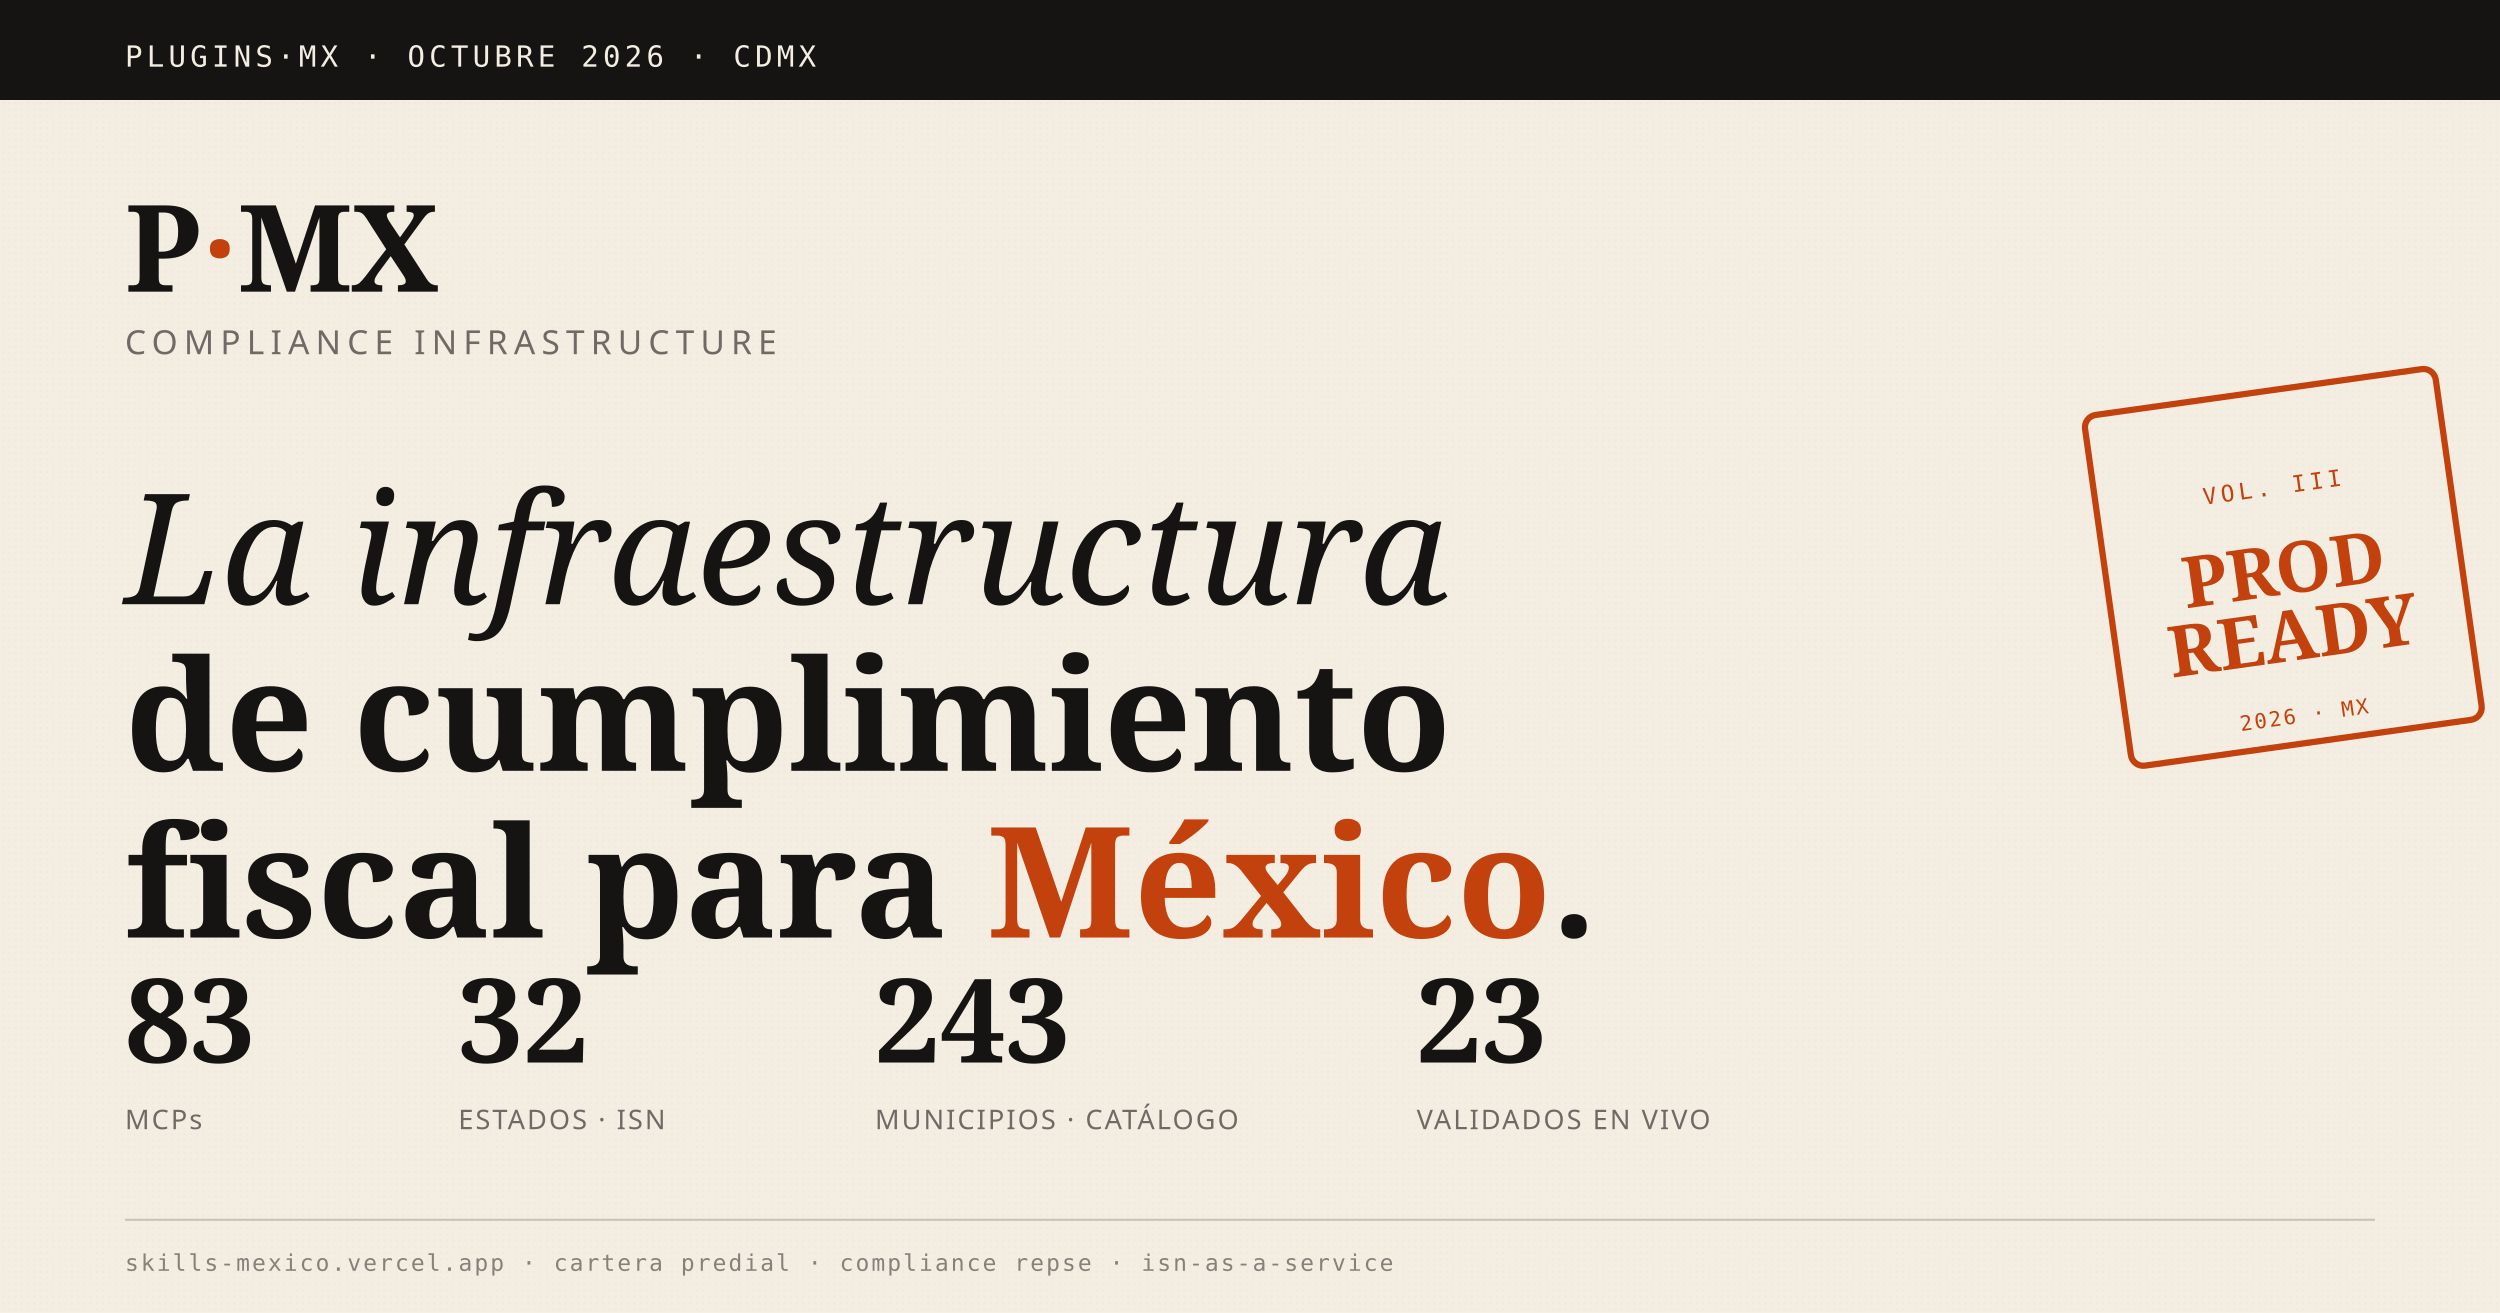
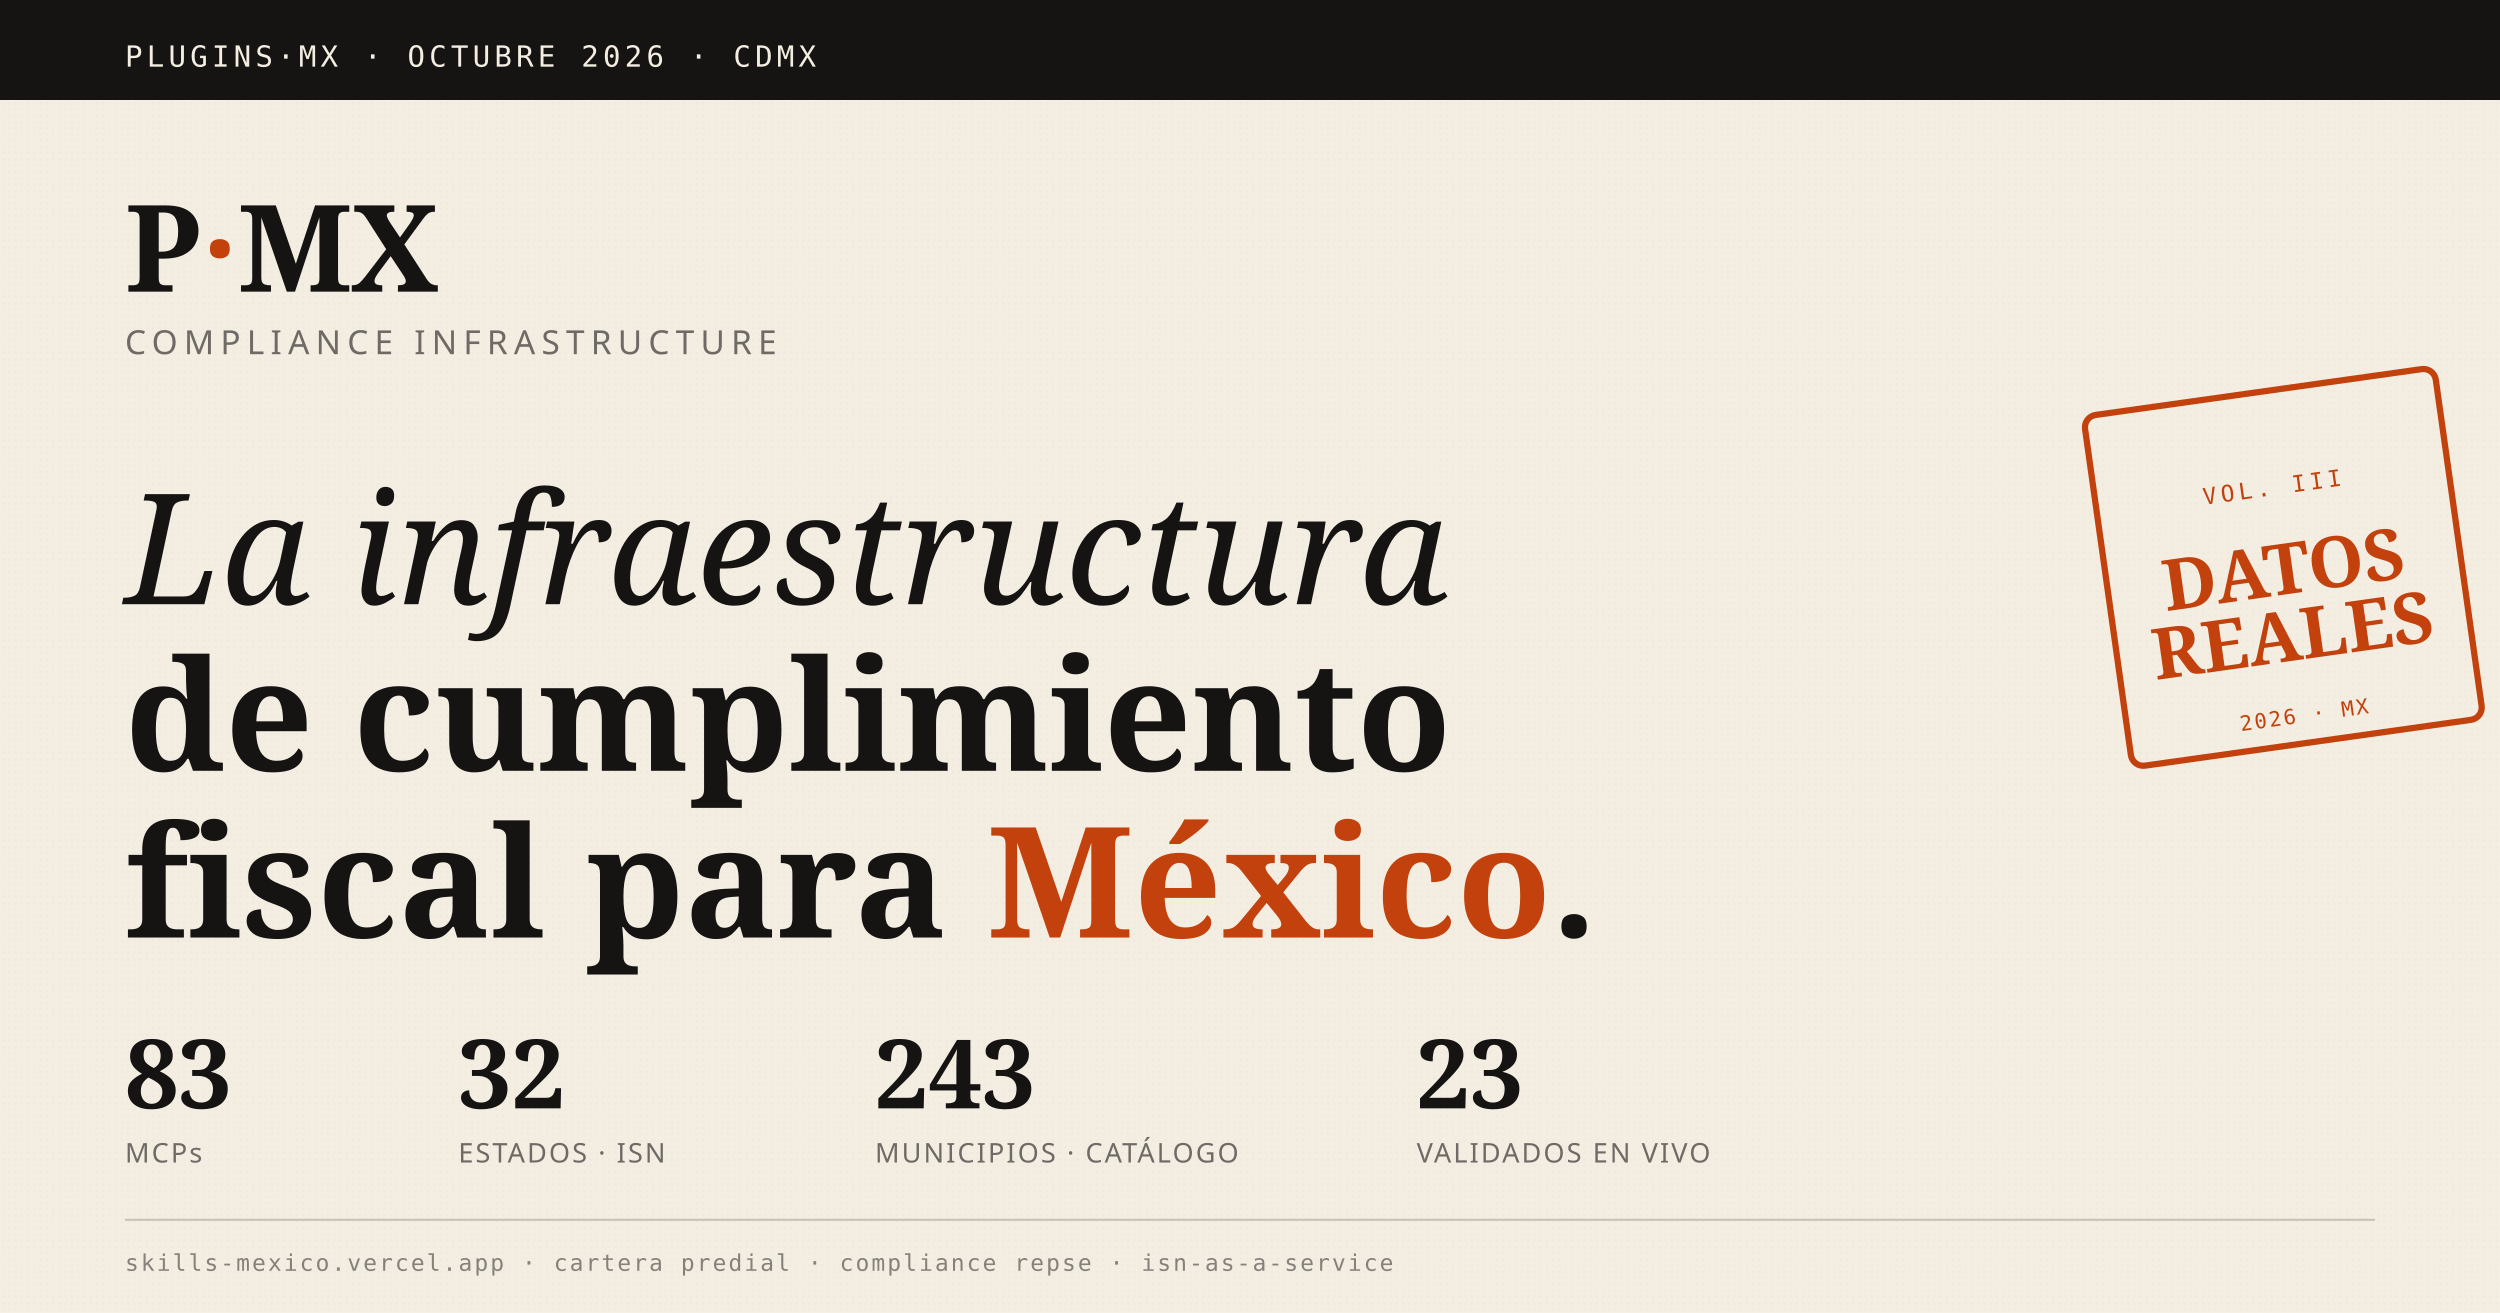
<svg xmlns="http://www.w3.org/2000/svg" viewBox="0 0 1200 630" width="1200" height="630">
  <defs>
    <linearGradient id="bg" x1="0" y1="0" x2="0" y2="1">
      <stop offset="0%" stop-color="#F4EEE2" />
      <stop offset="100%" stop-color="#EDE3CE" />
    </linearGradient>
    <pattern id="grain" patternUnits="userSpaceOnUse" width="3" height="3">
      <rect width="3" height="3" fill="#F4EEE2" />
      <circle cx="1.5" cy="1.5" r="0.4" fill="#161313" opacity="0.04" />
    </pattern>
  </defs>
  <rect width="1200" height="630" fill="url(#bg)" />
  <rect width="1200" height="630" fill="url(#grain)" />
  <rect x="0" y="0" width="1200" height="48" fill="#161313" />
  <text x="60" y="32" font-family="JetBrains Mono, monospace" font-size="14" fill="#F4EEE2" letter-spacing="2">PLUGINS·MX  ·  OCTUBRE 2026  ·  CDMX</text>
  <text x="60" y="140" font-family="Fraunces, serif" font-weight="900" font-size="58" fill="#161313" letter-spacing="-1">P<tspan fill="#C2410C">·</tspan>MX</text>
  <text x="60" y="170" font-family="Geist, sans-serif" font-size="16" fill="#161313" opacity="0.6" letter-spacing="3">COMPLIANCE INFRASTRUCTURE</text>
  <text x="60" y="290" font-family="Fraunces, serif" font-style="italic" font-weight="300" font-size="74" fill="#161313">La infraestructura</text>
  <text x="60" y="370" font-family="Fraunces, serif" font-weight="700" font-size="74" fill="#161313">de cumplimiento</text>
  <text x="60" y="450" font-family="Fraunces, serif" font-weight="700" font-size="74" fill="#161313">fiscal para <tspan fill="#C2410C">México</tspan>.</text>
-   <g transform="translate(60, 510)">
-     <text x="0" y="0" font-family="Fraunces, serif" font-weight="900" font-size="56" fill="#161313">83</text>
-     <text x="0" y="32" font-family="Geist, sans-serif" font-size="13" fill="#161313" opacity="0.6" letter-spacing="1">MCPs</text>
+   <g transform="translate(60, 532)">
+     <text x="0" y="0" font-family="Fraunces, serif" font-weight="900" font-size="46" fill="#161313">83</text>
+     <text x="0" y="26" font-family="Geist, sans-serif" font-size="13" fill="#161313" opacity="0.6" letter-spacing="1">MCPs</text>
  </g>
-   <g transform="translate(220, 510)">
-     <text x="0" y="0" font-family="Fraunces, serif" font-weight="900" font-size="56" fill="#161313">32</text>
-     <text x="0" y="32" font-family="Geist, sans-serif" font-size="13" fill="#161313" opacity="0.6" letter-spacing="1">ESTADOS · ISN</text>
+   <g transform="translate(220, 532)">
+     <text x="0" y="0" font-family="Fraunces, serif" font-weight="900" font-size="46" fill="#161313">32</text>
+     <text x="0" y="26" font-family="Geist, sans-serif" font-size="13" fill="#161313" opacity="0.6" letter-spacing="1">ESTADOS · ISN</text>
  </g>
-   <g transform="translate(420, 510)">
-     <text x="0" y="0" font-family="Fraunces, serif" font-weight="900" font-size="56" fill="#161313">243</text>
-     <text x="0" y="32" font-family="Geist, sans-serif" font-size="13" fill="#161313" opacity="0.6" letter-spacing="1">MUNICIPIOS · CATÁLOGO</text>
+   <g transform="translate(420, 532)">
+     <text x="0" y="0" font-family="Fraunces, serif" font-weight="900" font-size="46" fill="#161313">243</text>
+     <text x="0" y="26" font-family="Geist, sans-serif" font-size="13" fill="#161313" opacity="0.6" letter-spacing="1">MUNICIPIOS · CATÁLOGO</text>
  </g>
-   <g transform="translate(680, 510)">
-     <text x="0" y="0" font-family="Fraunces, serif" font-weight="900" font-size="56" fill="#161313">23</text>
-     <text x="0" y="32" font-family="Geist, sans-serif" font-size="13" fill="#161313" opacity="0.6" letter-spacing="1">VALIDADOS EN VIVO</text>
+   <g transform="translate(680, 532)">
+     <text x="0" y="0" font-family="Fraunces, serif" font-weight="900" font-size="46" fill="#161313">23</text>
+     <text x="0" y="26" font-family="Geist, sans-serif" font-size="13" fill="#161313" opacity="0.6" letter-spacing="1">VALIDADOS EN VIVO</text>
  </g>
  <g transform="translate(1000, 200) rotate(-8)">
    <rect x="0" y="0" width="170" height="170" fill="none" stroke="#C2410C" stroke-width="3" rx="6" />
    <text x="85" y="50" text-anchor="middle" font-family="JetBrains Mono, monospace" font-size="11" fill="#C2410C" letter-spacing="2">VOL. III</text>
-     <text x="85" y="98" text-anchor="middle" font-family="Fraunces, serif" font-weight="900" font-size="34" fill="#C2410C">PROD</text>
-     <text x="85" y="130" text-anchor="middle" font-family="Fraunces, serif" font-weight="900" font-size="34" fill="#C2410C">READY</text>
+     <text x="85" y="98" text-anchor="middle" font-family="Fraunces, serif" font-weight="900" font-size="34" fill="#C2410C">DATOS</text>
+     <text x="85" y="130" text-anchor="middle" font-family="Fraunces, serif" font-weight="900" font-size="34" fill="#C2410C">REALES</text>
    <text x="85" y="160" text-anchor="middle" font-family="JetBrains Mono, monospace" font-size="10" fill="#C2410C" letter-spacing="1">2026 · MX</text>
  </g>
  <rect x="60" y="585" width="1080" height="1" fill="#161313" opacity="0.2" />
  <text x="60" y="610" font-family="JetBrains Mono, monospace" font-size="11" fill="#161313" opacity="0.5" letter-spacing="1">skills-mexico.vercel.app  ·  cartera predial · compliance repse · isn-as-a-service</text>
</svg>
